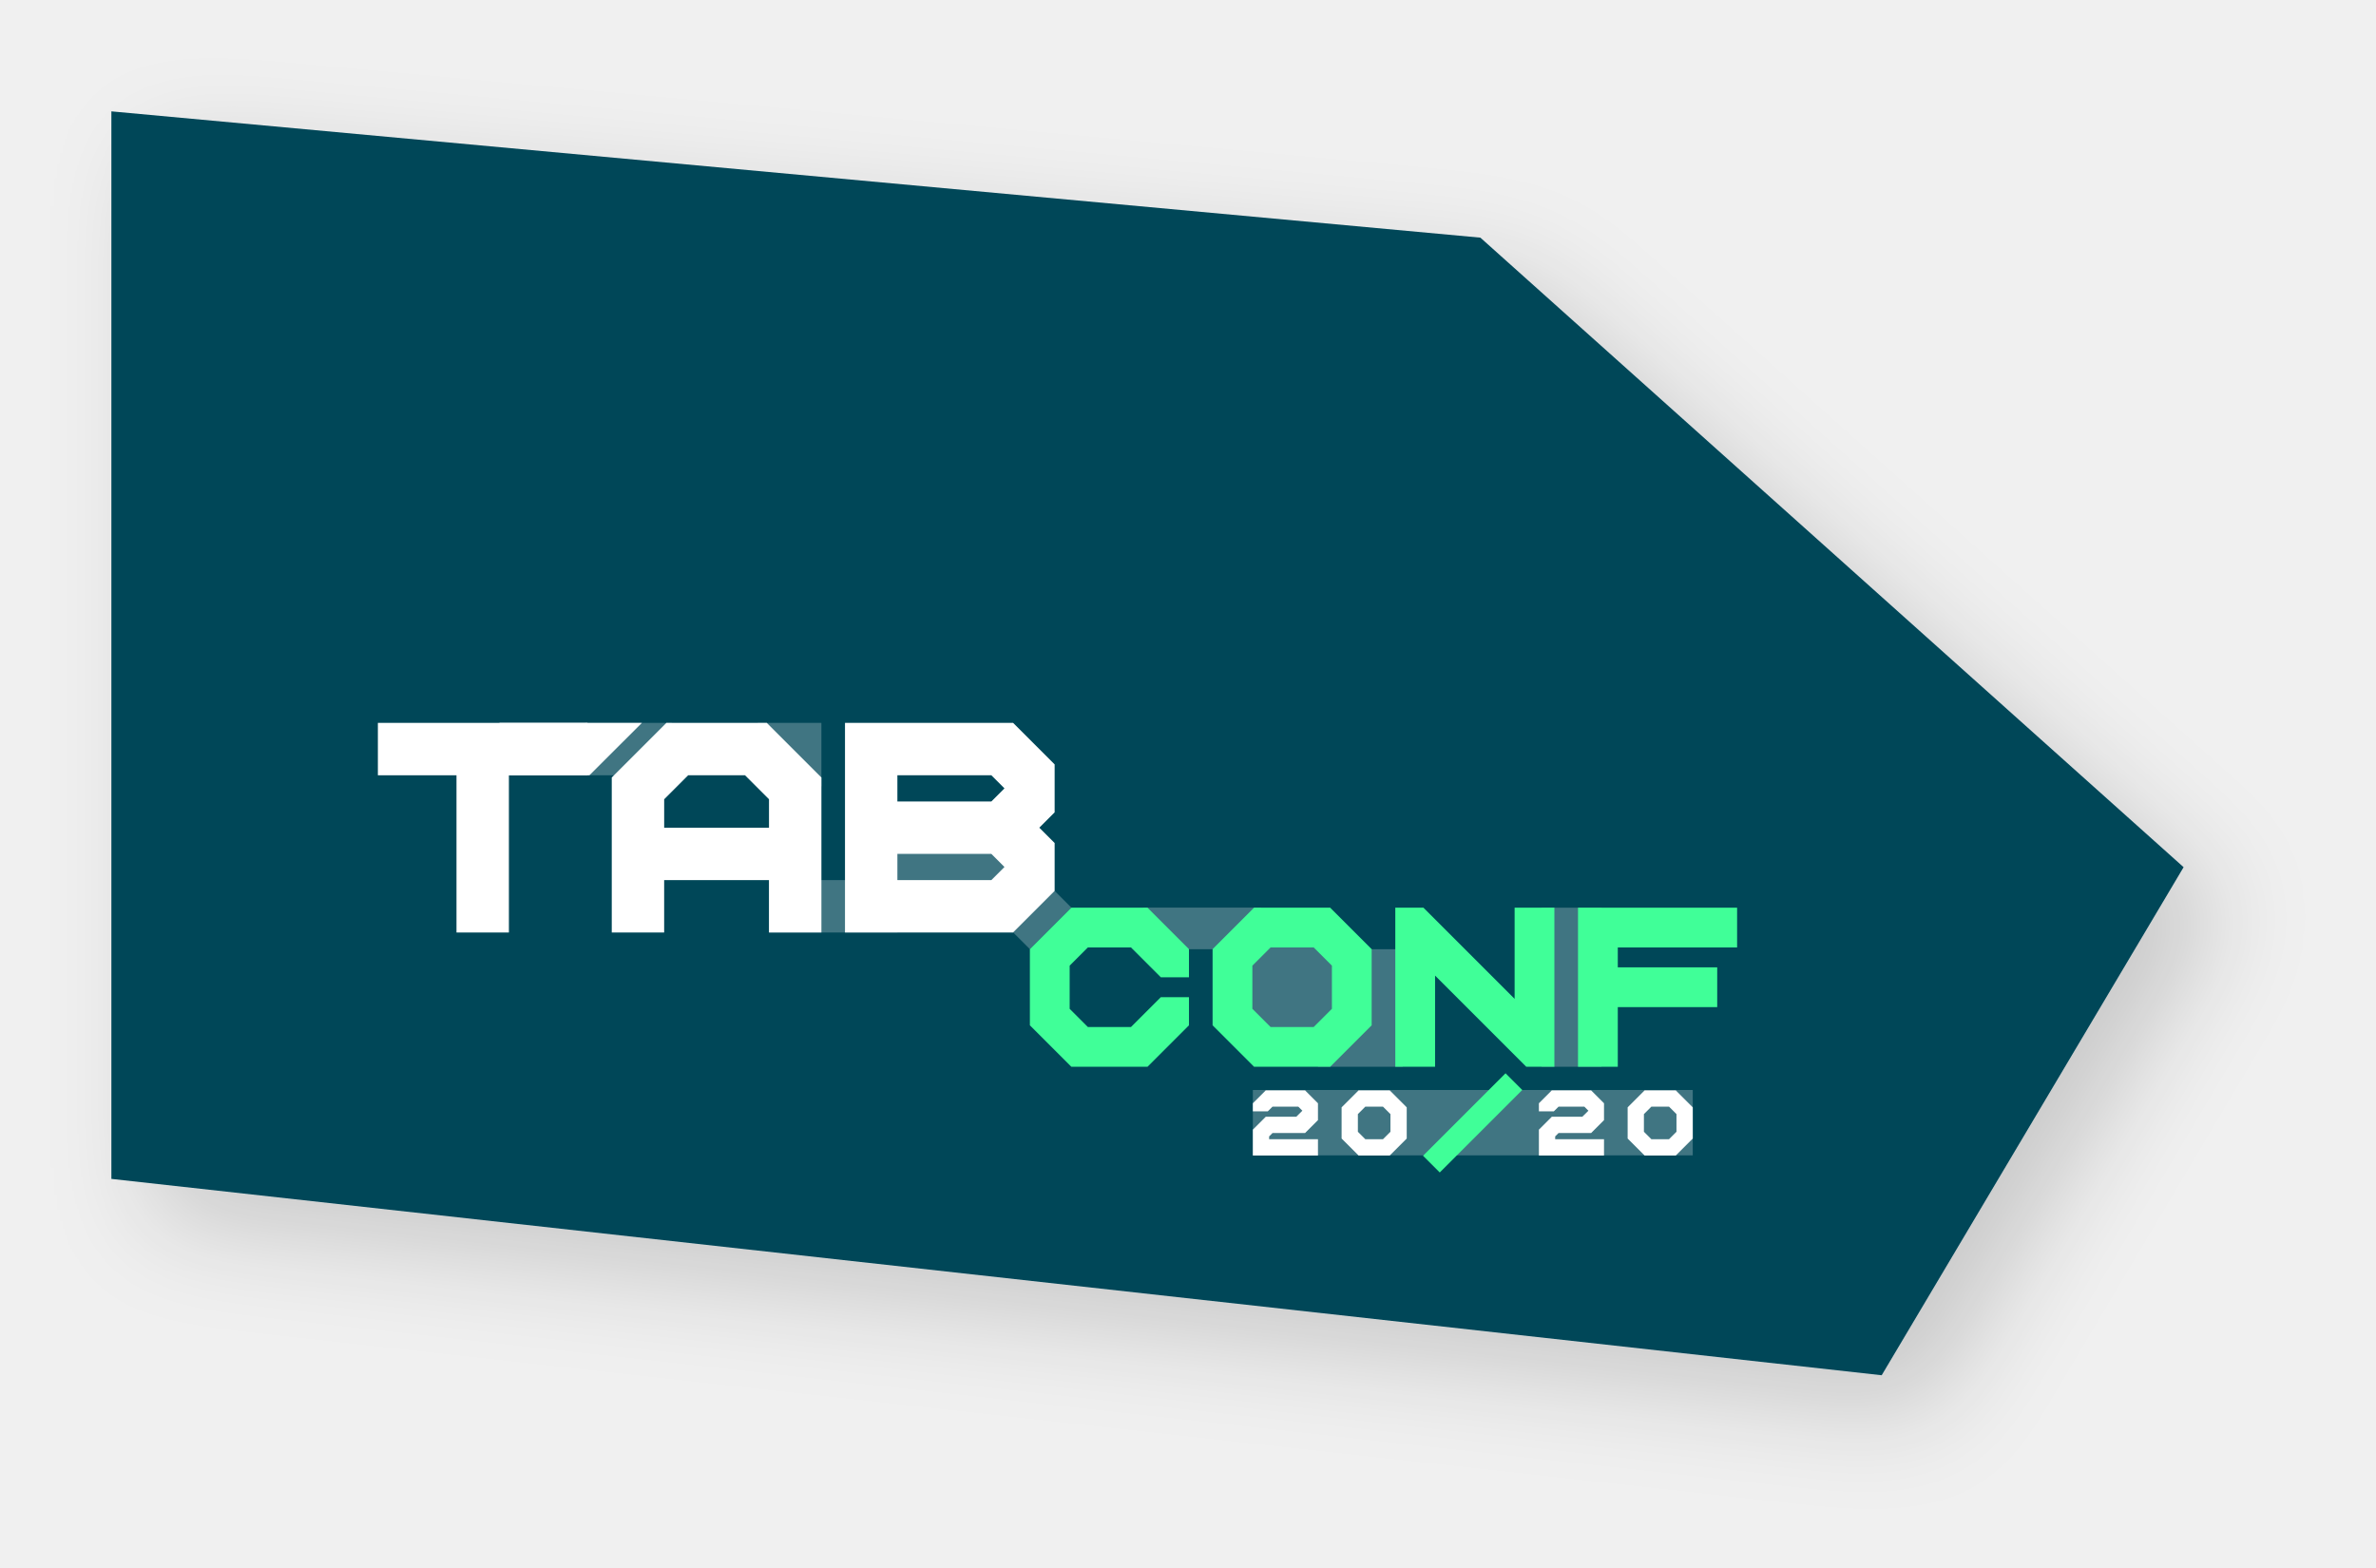
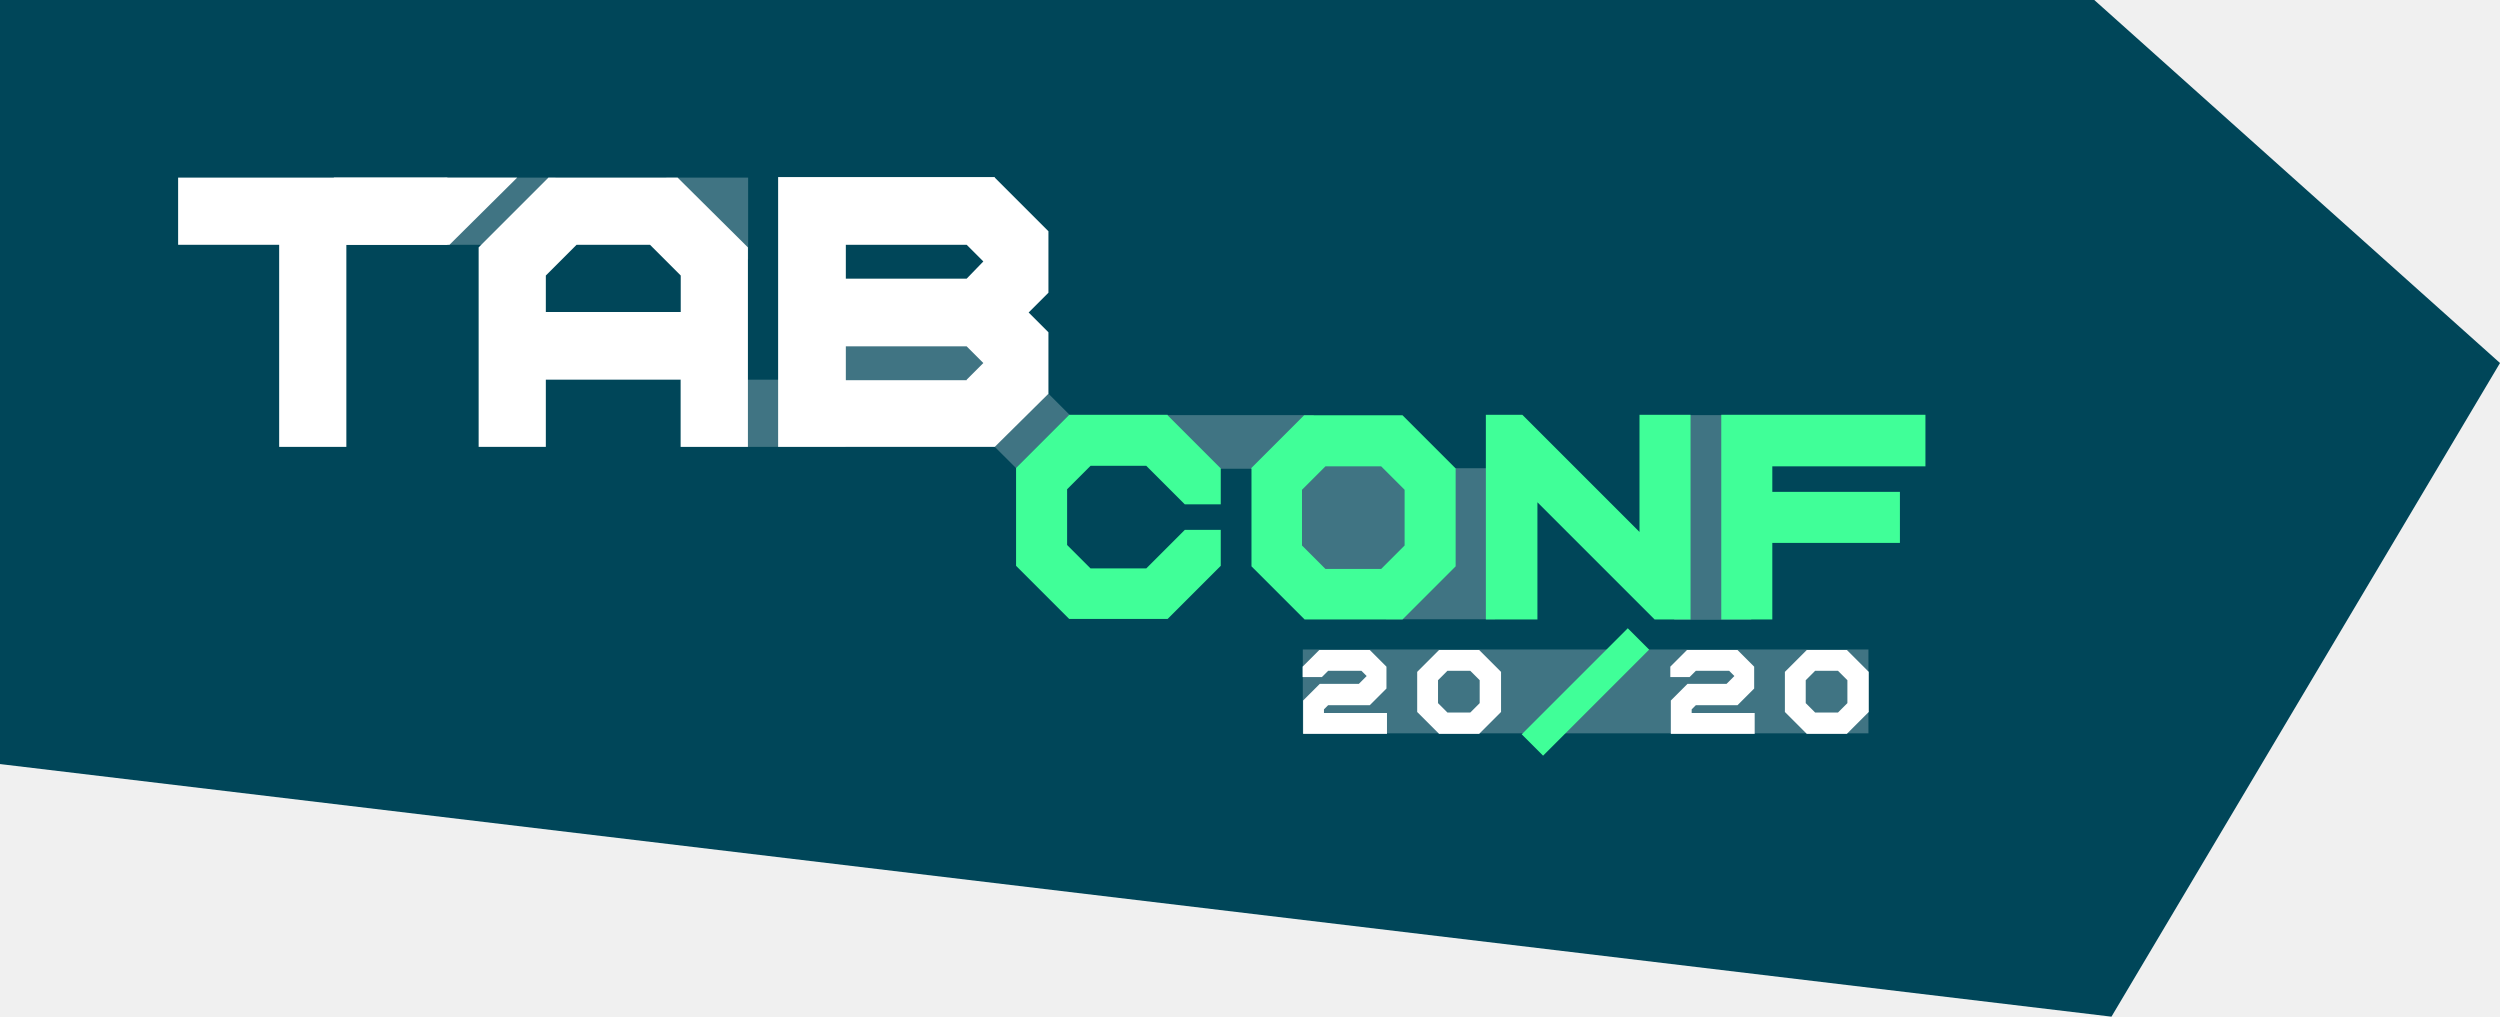
- <svg xmlns="http://www.w3.org/2000/svg" width="586.648" height="387.091" viewBox="0 0 586.648 387.091">
-   <defs>
-     <filter id="a" x="0" y="0" width="586.648" height="387.091" filterUnits="userSpaceOnUse">
-       <feOffset dx="10" dy="10" input="SourceAlpha" />
-       <feGaussianBlur stdDeviation="12.5" result="b" />
-       <feFlood flood-opacity="0.161" />
-       <feComposite operator="in" in2="b" />
-       <feComposite in="SourceGraphic" />
-     </filter>
-   </defs>
+ <svg xmlns="http://www.w3.org/2000/svg" version="1.1" id="Layer_1" x="0px" y="0px" viewBox="0 0 480 195.1" style="enable-background:new 0 0 480 195.1;" xml:space="preserve">
+   <style type="text/css">
+ 	.st0{fill:#004659;}
+ 	.st1{opacity:0.25;fill:#FFFFFF;enable-background:new    ;}
+ 	.st2{fill:#40FF98;}
+ 	.st3{fill:#FFFFFF;}
+ </style>
  <g transform="translate(27.5 27.5)">
-     <g transform="matrix(1, 0, 0, 1, -27.5, -27.5)" filter="url(#a)">
-       <path d="M2085.2,203.606l437.1,48.485,74.545-125.455L2423.212-28.818,2085.2-60Z" transform="translate(-2057.7 87.5)" fill="#004659" />
+     <g transform="matrix(1, 0, 0, 1, -27.5, -27.5)">
+       <path class="st0" d="M0,146.7l405.4,48.5L480,69.7L402.1,0H0V146.7z" />
    </g>
    <g transform="translate(25.8 103.173)">
      <g transform="translate(91.241 47.827)">
-         <rect width="30.919" height="16.03" transform="translate(74.37 27.573)" fill="#fff" opacity="0.25" />
-         <rect width="108.614" height="16.14" transform="translate(164.795 90.653)" fill="#fff" opacity="0.25" />
-         <rect width="20.799" height="22.915" transform="translate(163.952 53.34)" fill="#fff" opacity="0.25" />
-         <path d="M696.761,219.836v-18.79h-10.5v18.79h-9.953V230.07h20.9V219.836Z" transform="translate(-495.435 -145.154)" fill="#fff" opacity="0.25" />
-         <rect width="29.087" height="10.276" transform="translate(137.75 45.616)" fill="#fff" opacity="0.25" />
-         <rect width="14.788" height="39.28" transform="translate(236.095 45.636)" fill="#fff" opacity="0.25" />
-         <rect width="5.833" height="14.489" transform="translate(115.87 41.51) rotate(45)" fill="#fff" opacity="0.25" />
-         <rect width="21.32" height="12.941" fill="#fff" opacity="0.25" />
-         <rect width="31.708" height="12.941" transform="translate(45.325 38.823)" fill="#fff" opacity="0.25" />
-         <rect width="15.691" height="15.691" transform="translate(42.575)" fill="#fff" opacity="0.25" />
+         <rect x="15.2" y="-116.9" class="st1" width="30.9" height="16" />
+         <rect x="105.6" y="-53.8" class="st1" width="108.6" height="16.1" />
+         <rect x="104.8" y="-91.1" class="st1" width="20.8" height="22.9" />
+         <path class="st1" d="M142.1-69.8v-18.8h-10.5v18.8h-10v10.2h20.9v-10.2H142.1z" />
+         <rect x="78.6" y="-98.8" class="st1" width="29.1" height="10.3" />
+         <rect x="176.9" y="-98.8" class="st1" width="14.8" height="39.3" />
+         <rect x="46.4" y="-98.7" transform="matrix(0.7071 -0.7071 0.7071 0.7071 83.4123 9.8693)" class="st1" width="14.5" height="5.8" />
+         <rect x="-59.2" y="-144.4" class="st1" width="21.3" height="12.9" />
+         <rect x="-13.9" y="-105.6" class="st1" width="31.7" height="12.9" />
+         <rect x="-16.6" y="-144.4" class="st1" width="15.7" height="15.7" />
      </g>
      <g transform="translate(200.984 93.464)">
-         <rect width="5.833" height="28.81" transform="translate(117.445 40.888) rotate(45)" fill="#40ff98" />
-         <path d="M510.357,172.933l10.237,10.237v6.948h-6.948l-7.365-7.365H495.627l-4.492,4.493V197.9l4.492,4.493h10.655l7.365-7.365h6.948v6.947l-10.237,10.237H491.552l-10.237-10.237V183.17l10.237-10.237Z" transform="translate(-481.315 -172.933)" fill="#40ff98" />
-         <path d="M604.984,183.17l10.237-10.237h18.8l10.238,10.237v18.805l-10.238,10.237h-18.8l-10.237-10.237Zm14.312-.417-4.493,4.493V197.9l4.493,4.493h10.655l4.493-4.493V187.245l-4.493-4.493Z" transform="translate(-559.872 -172.933)" fill="#40ff98" />
-         <path d="M738.472,189.7v22.512h-9.82V172.933H735.6l22.512,22.512V172.933h9.82v39.279h-6.948Z" transform="translate(-638.428 -172.933)" fill="#40ff98" />
-         <path d="M891.6,172.933v9.82H862.141v4.91H886.69v9.82H862.141v14.73h-9.82V172.933Z" transform="translate(-716.984 -172.933)" fill="#40ff98" />
+         <rect x="35.7" y="-94.2" transform="matrix(0.7071 -0.7071 0.7071 0.7071 79.2502 8.7035)" class="st2" width="28.8" height="5.8" />
+         <path class="st2" d="M-30.1-144.4l10.2,10.2v6.9h-6.9l-7.4-7.4h-10.7l-4.5,4.5v10.7l4.5,4.5h10.7l7.4-7.4h6.9v6.9l-10.2,10.2H-49     l-10.2-10.2v-18.8l10.2-10.2H-30.1z" />
+         <path class="st2" d="M-14.1-134.2l10.2-10.2H15l10.2,10.2v18.8L15-105.2H-3.8l-10.2-10.2V-134.2z M0.2-134.6l-4.5,4.5v10.7     l4.5,4.5h10.7l4.5-4.5v-10.7l-4.5-4.5L0.2-134.6z" />
+         <path class="st2" d="M40.9-127.7v22.5H31v-39.3H38l22.5,22.5v-22.5h9.8v39.3h-6.9L40.9-127.7z" />
+         <path class="st2" d="M115.4-144.4v9.8H86v4.9h24.5v9.8H86v14.7h-9.8v-39.3H115.4z" />
      </g>
      <g transform="translate(40 47.827)">
-         <path d="M91.763,47.827V60.768H72.352V99.591H59.411V60.768H40V47.827Z" transform="translate(-40 -47.827)" fill="#fff" />
-         <path d="M198.3,61.318l13.491-13.491h24.782l13.491,13.491V99.591H237.118V86.65H211.237V99.591H198.3Zm18.861-.55-5.92,5.92v7.021h25.881V66.688l-5.92-5.92Z" transform="translate(-140.552 -47.827)" fill="#fff" />
-         <path d="M397.678,47.827l10.255,10.256V69.924l-3.785,3.785,3.785,3.785V89.335L397.678,99.591H356.17V47.827ZM395.542,64l-3.235-3.235h-23.2v6.471h23.2ZM392.308,86.65l3.235-3.236-3.235-3.235h-23.2V86.65Z" transform="translate(-240.837 -47.827)" fill="#fff" />
-         <path d="M830.7,300.621l-1.172,1.163h-3.681v-2l3.185-3.185h9.707l3.185,3.185v4.164l-3.185,3.185H830.7l-.834.834v.69h12.058v4.019H825.847V306.3l3.185-3.186h7.532l1.511-1.491-1-1Z" transform="translate(-539.184 -205.853)" fill="#fff" />
-         <path d="M885.911,300.792l4.19-4.19h7.7l4.19,4.19v7.7l-4.19,4.19h-7.7l-4.19-4.19Zm5.858-.171-1.839,1.839v4.361l1.839,1.839h4.361l1.839-1.839V302.46l-1.839-1.839Z" transform="translate(-577.337 -205.853)" fill="#fff" />
-         <path d="M637.087,300.621l-1.172,1.163h-3.681v-2l3.185-3.185h9.707l3.185,3.185v4.164l-3.185,3.185h-8.039l-.834.834v.69h12.058v4.019H632.234V306.3l3.185-3.186h7.532l1.511-1.491-1.005-1Z" transform="translate(-416.197 -205.853)" fill="#fff" />
-         <path d="M692.3,300.792l4.19-4.19h7.7l4.19,4.19v7.7l-4.19,4.19h-7.7l-4.19-4.19Zm5.858-.171-1.839,1.839v4.361l1.839,1.839h4.361l1.839-1.839V302.46l-1.839-1.839Z" transform="translate(-454.351 -205.853)" fill="#fff" />
-         <path d="M144.505,60.768h-22.21V47.827h35.176Z" transform="translate(-92.275 -47.827)" fill="#fff" />
+         <path class="st3" d="M-7.4-144.4v12.9h-19.4v38.8h-12.9v-38.8h-19.4v-12.9H-7.4z" />
+         <path class="st3" d="M-1.4-131L12-144.4h24.8L50.3-131v38.3H37.4v-12.9H11.5v12.9H-1.4V-131z M17.4-131.5l-5.9,5.9v7h25.9v-7     l-5.9-5.9H17.4z" />
+         <path class="st3" d="M97.7-144.4l10.3,10.3v11.8l-3.8,3.8l3.8,3.8v11.8L97.7-92.7H56.1v-51.8H97.7z M95.5-128.3l-3.2-3.2H69.1     v6.5h23.2L95.5-128.3z M92.3-105.6l3.2-3.2l-3.2-3.2H69.1v6.5H92.3z" />
+         <path class="st3" d="M232.3-49.7l-1.2,1.2h-3.7v-2l3.2-3.2h9.7l3.2,3.2v4.2l-3.2,3.2h-8l-0.8,0.8v0.7h12.1v4h-16.1V-44l3.2-3.2     h7.5l1.5-1.5l-1-1L232.3-49.7z" />
+         <path class="st3" d="M249.4-49.5l4.2-4.2h7.7l4.2,4.2v7.7l-4.2,4.2h-7.7l-4.2-4.2V-49.5z M255.2-49.7l-1.8,1.8v4.4l1.8,1.8h4.4     l1.8-1.8v-4.4l-1.8-1.8H255.2z" />
+         <path class="st3" d="M161.7-49.7l-1.2,1.2h-3.7v-2l3.2-3.2h9.7l3.2,3.2v4.2l-3.2,3.2h-8l-0.8,0.8v0.7h12.1v4h-16.1V-44l3.2-3.2     h7.5l1.5-1.5l-1-1L161.7-49.7z" />
+         <path class="st3" d="M178.8-49.5l4.2-4.2h7.7l4.2,4.2v7.7l-4.2,4.2h-7.7l-4.2-4.2V-49.5z M184.6-49.7l-1.8,1.8v4.4l1.8,1.8h4.4     l1.8-1.8v-4.4l-1.8-1.8H184.6z" />
+         <path class="st3" d="M-7-131.5h-22.2v-12.9H6L-7-131.5z" />
      </g>
    </g>
  </g>
</svg>
